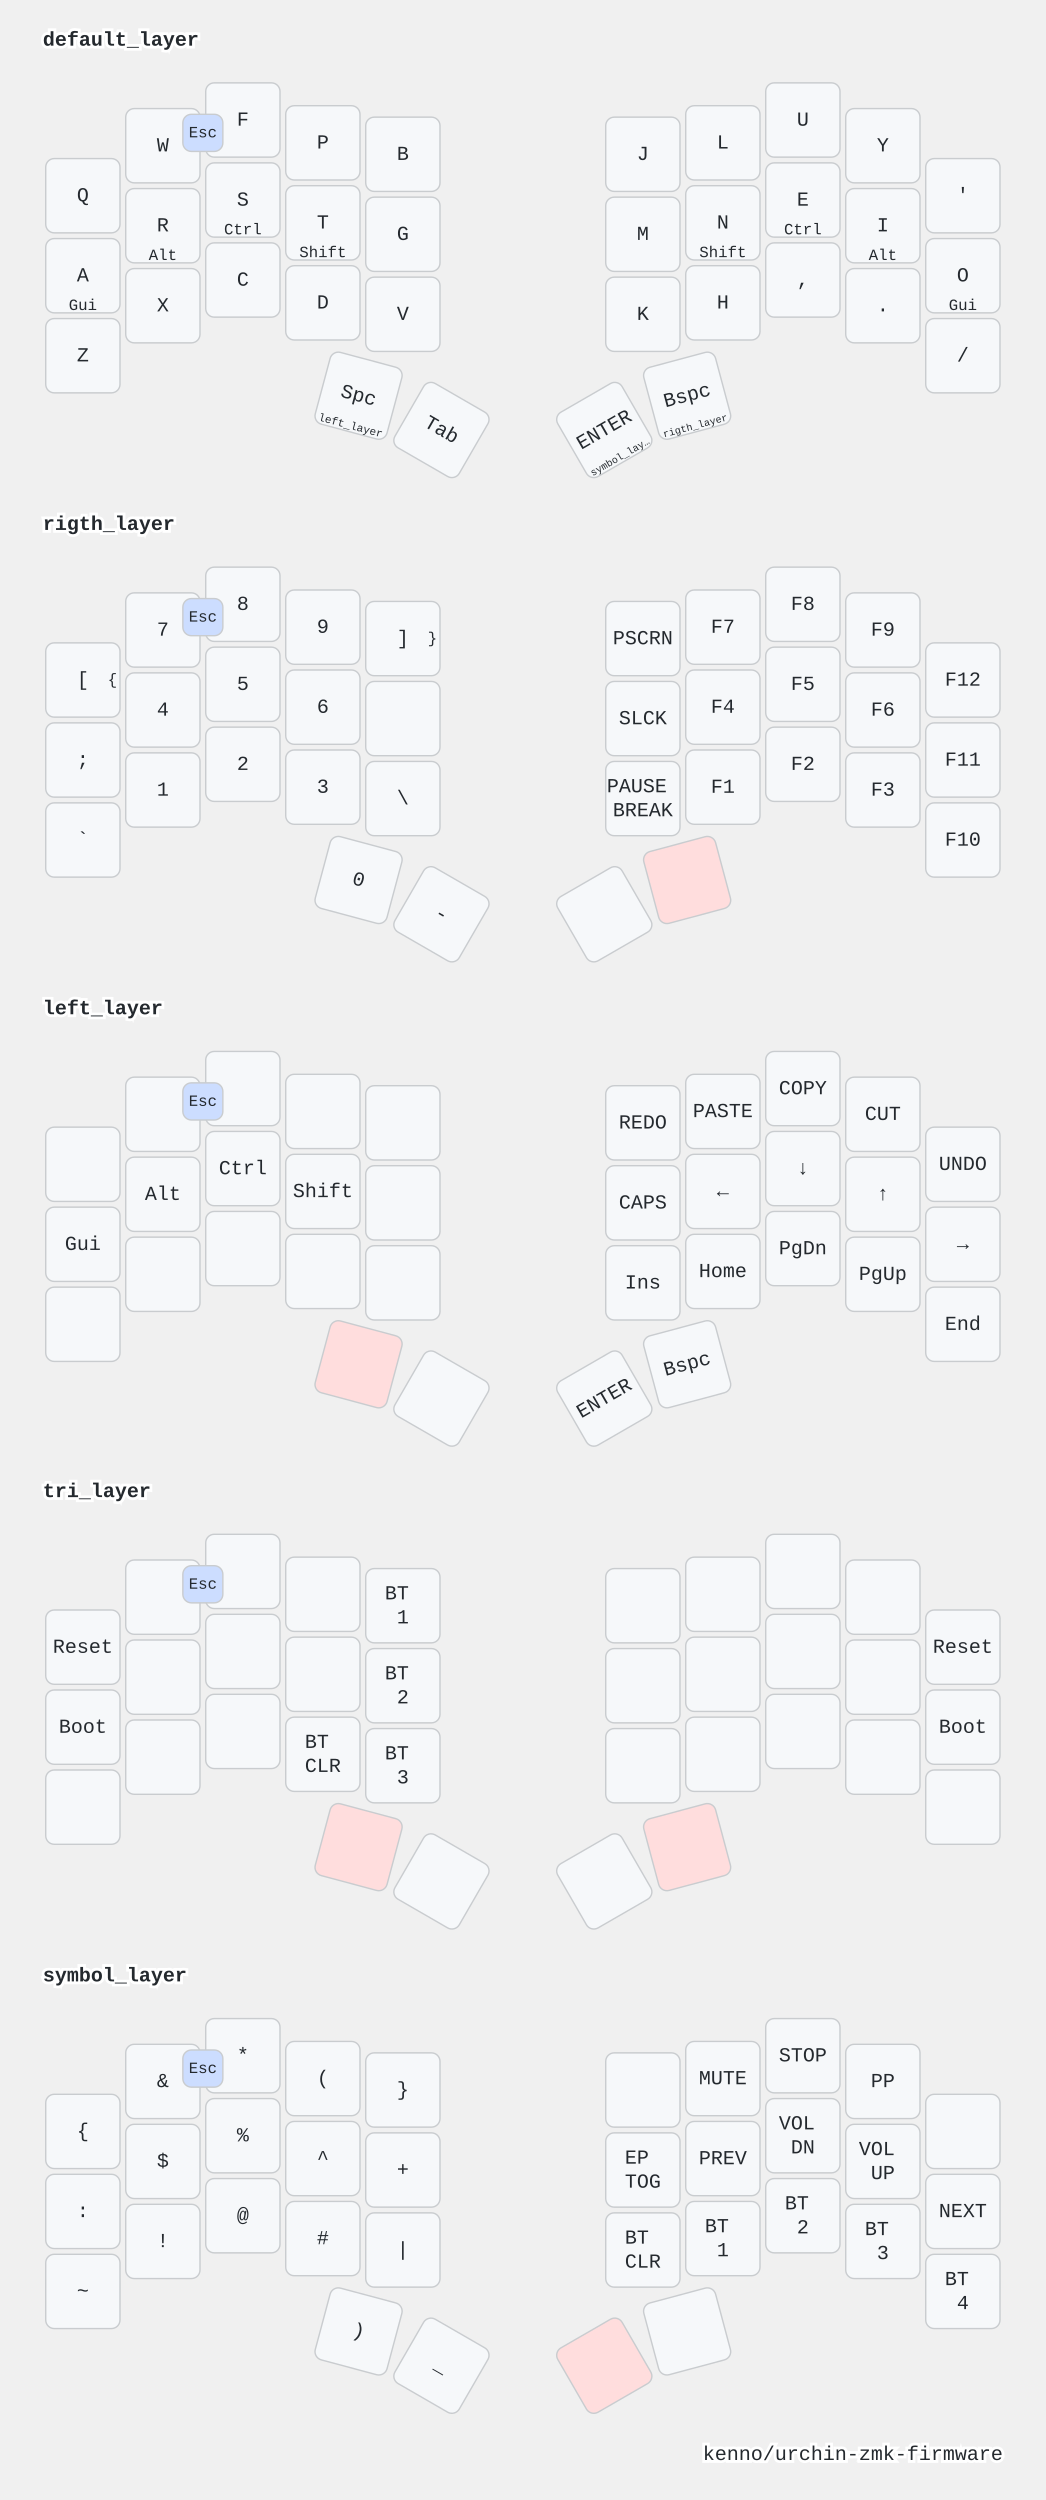
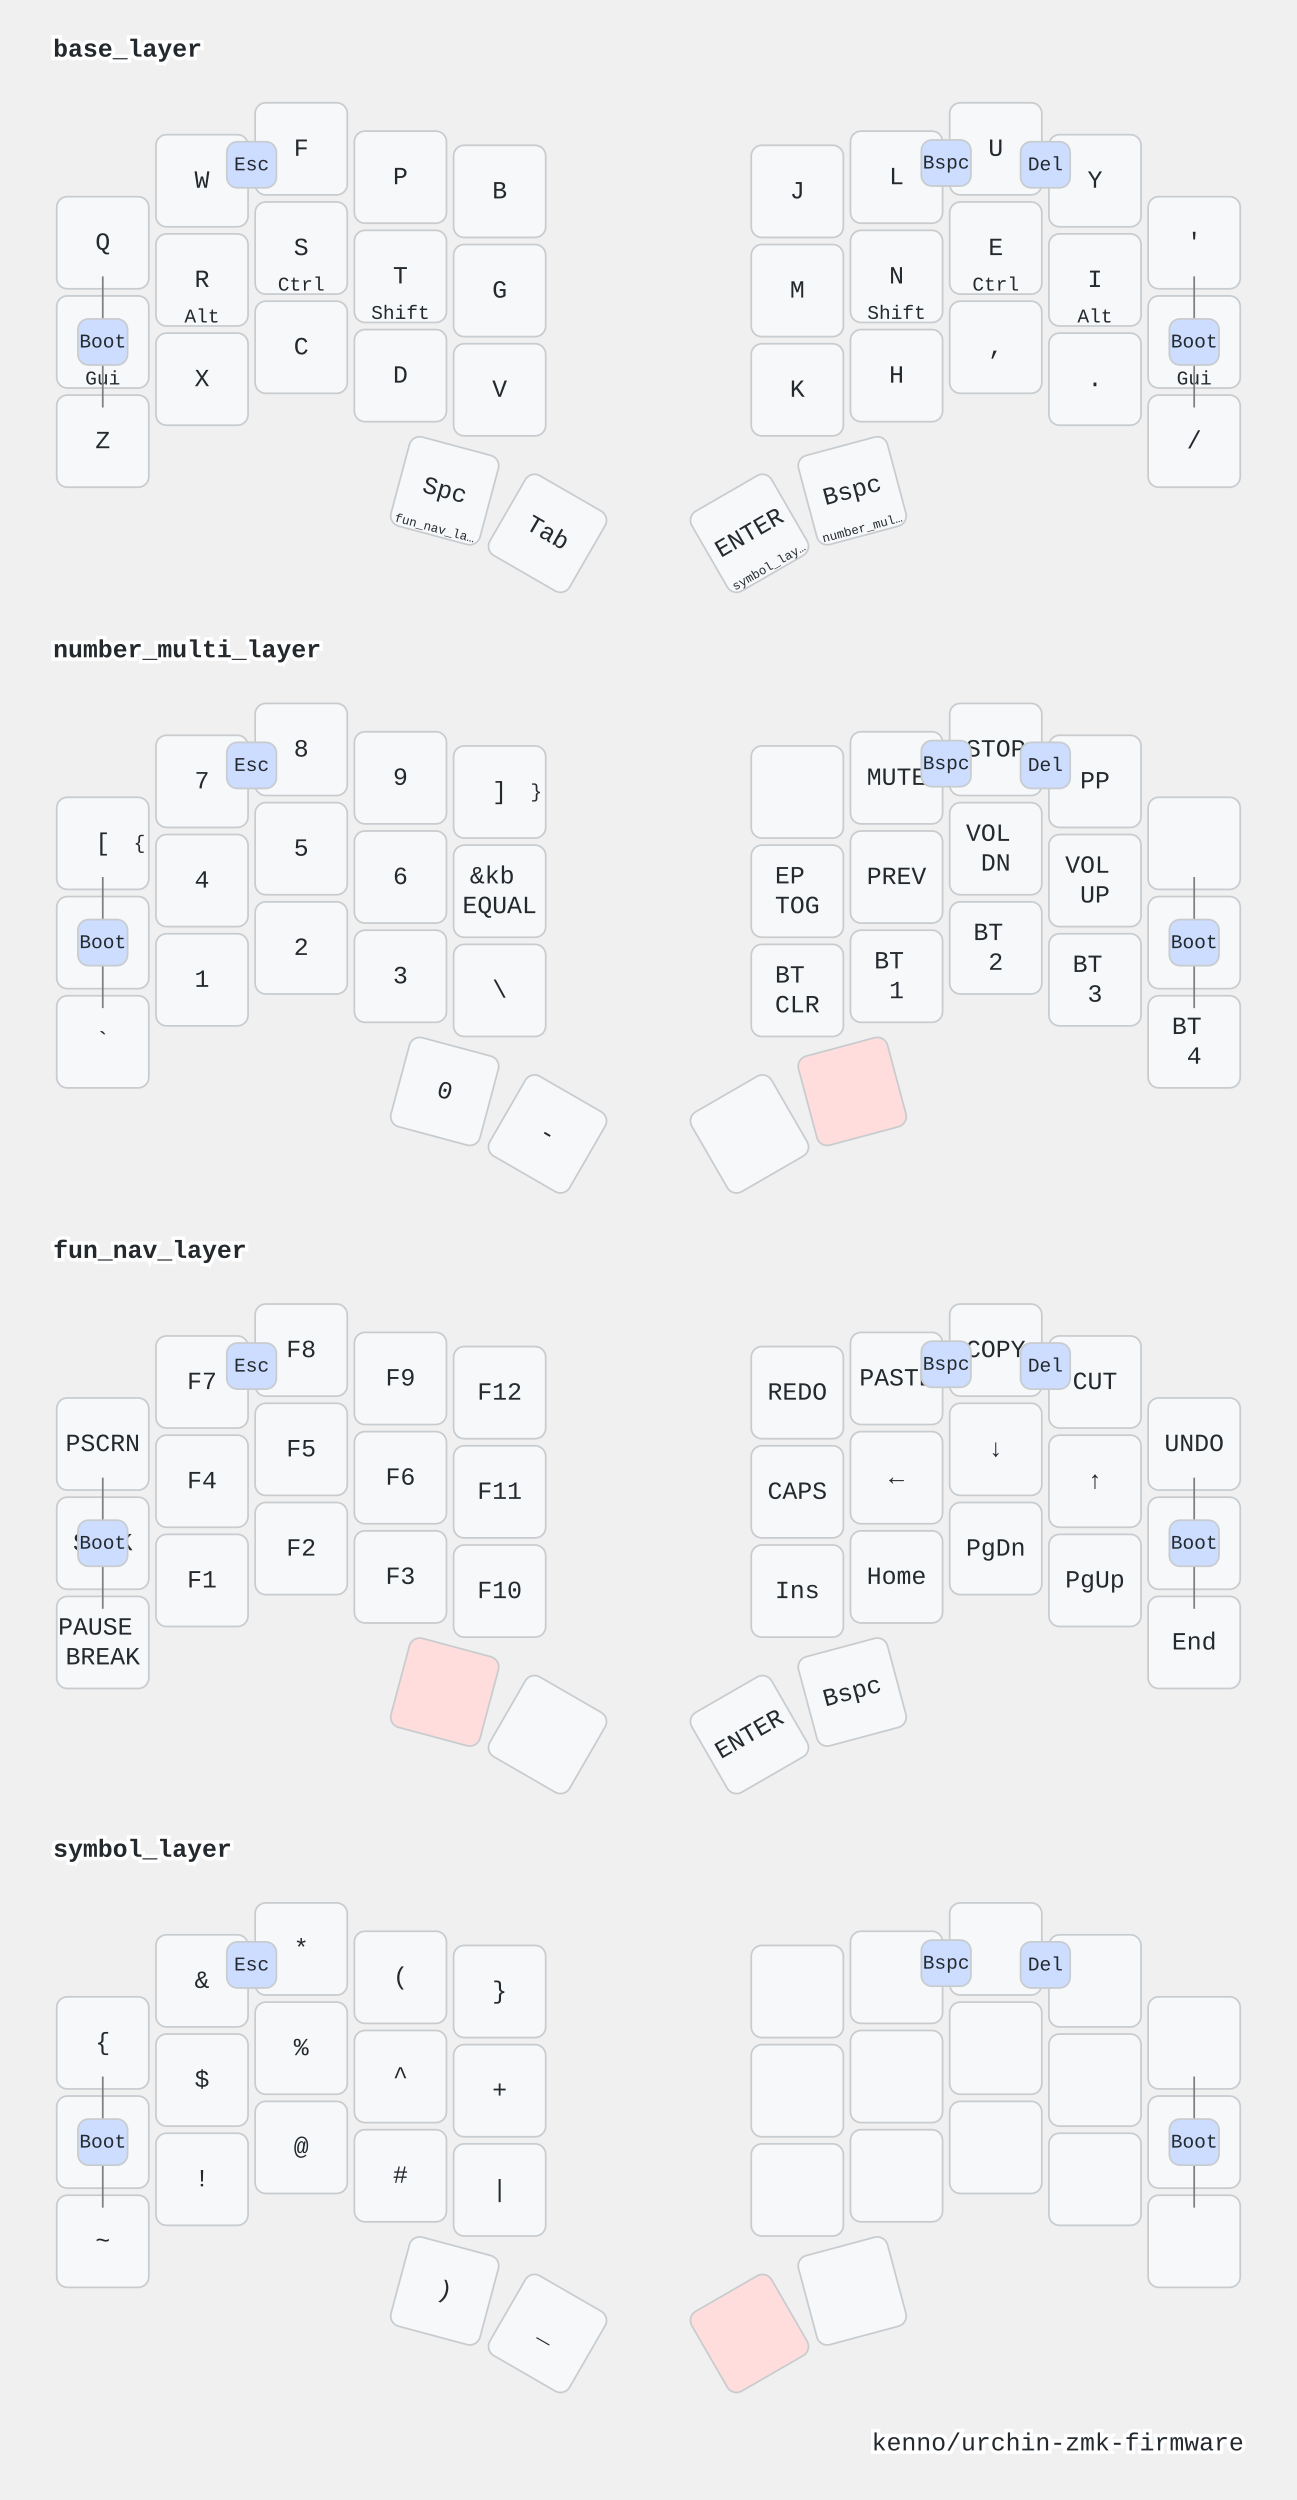
- <svg xmlns="http://www.w3.org/2000/svg" width="732" height="1750" viewBox="0 0 732 1750" class="keymap">
+ <svg xmlns="http://www.w3.org/2000/svg" width="732" height="1411" viewBox="0 0 732 1411" class="keymap">
  <style>/* inherit to force styles through use tags */
svg path {
    fill: inherit;
}

/* font and background color specifications */
svg.keymap {
    font-family: SFMono-Regular,Consolas,Liberation Mono,Menlo,monospace;
    font-size: 14px;
    font-kerning: normal;
    text-rendering: optimizeLegibility;
    fill: #24292e;
}

/* default key styling */
rect.key {
    fill: #f6f8fa;
}

rect.key, rect.combo {
    stroke: #c9cccf;
    stroke-width: 1;
}

/* default key side styling, only used is draw_key_sides is set */
rect.side {
    filter: brightness(90%);
}

/* color accent for combo boxes */
rect.combo, rect.combo-separate {
    fill: #cdf;
}

/* color accent for held keys */
rect.held, rect.combo.held {
    fill: #fdd;
}

/* color accent for ghost (optional) keys */
rect.ghost, rect.combo.ghost {
    stroke-dasharray: 4, 4;
    stroke-width: 2;
}

text {
    text-anchor: middle;
    dominant-baseline: middle;
}

/* styling for layer labels */
text.label {
    font-weight: bold;
    text-anchor: start;
    stroke: white;
    stroke-width: 4;
    paint-order: stroke;
}

/* styling for optional footer */
text.footer {
    text-anchor: end;
    dominant-baseline: auto;
    stroke: white;
    stroke-width: 4;
    paint-order: stroke;
}

/* styling for combo tap, and key non-tap label text */
text.combo, text.hold, text.shifted, text.left, text.right {
    font-size: 11px;
}

text.hold {
    text-anchor: middle;
    dominant-baseline: auto;
}

text.shifted {
    text-anchor: middle;
    dominant-baseline: hanging;
}

text.left {
    text-anchor: start;
}

text.right {
    text-anchor: end;
}

text.layer-activator {
    text-decoration: underline;
}

/* styling for hold/shifted label text in combo box */
text.combo.hold, text.combo.shifted, text.combo.left, text.combo.right {
    font-size: 8px;
}

/* lighter symbol for transparent keys */
text.trans {
    fill: #7b7e81;
}

/* styling for combo dendrons */
path.combo {
    stroke-width: 1;
    stroke: gray;
    fill: none;
}

/* Start Tabler Icons Cleanup */
/* cannot use height/width with glyphs */
.icon-tabler &gt; path {
    fill: inherit;
    stroke: inherit;
    stroke-width: 2;
}
/* hide tabler's default box */
.icon-tabler &gt; path[stroke="none"][fill="none"] {
    visibility: hidden;
}
/* End Tabler Icons Cleanup */

@media (prefers-color-scheme: dark) {
svg.keymap { fill: #d1d6db; }
rect.key { fill: #3f4750; }
rect.key, rect.combo { stroke: #60666c; }
rect.combo, rect.combo-separate { fill: #1f3d7a; }
rect.held, rect.combo.held { fill: #854747; }
text.label, text.footer { stroke: black; }
text.trans { fill: #7e8184; }
path.combo { stroke: #7f7f7f; }

}</style>
-   <g transform="translate(30, 0)" class="layer-default_layer">
-     <text x="0" y="28" class="label" id="default_layer">default_layer</text>
+   <g transform="translate(30, 0)" class="layer-base_layer">
+     <text x="0" y="28" class="label" id="base_layer">base_layer</text>
    <g transform="translate(0, 56)">
      <g transform="translate(28, 81)" class="key keypos-0">
        <rect rx="6" ry="6" x="-26" y="-26" width="52" height="52" class="key" />
        <text x="0" y="0" class="key tap">Q</text>
      </g>
      <g transform="translate(84, 46)" class="key keypos-1">
        <rect rx="6" ry="6" x="-26" y="-26" width="52" height="52" class="key" />
        <text x="0" y="0" class="key tap">W</text>
      </g>
      <g transform="translate(140, 28)" class="key keypos-2">
        <rect rx="6" ry="6" x="-26" y="-26" width="52" height="52" class="key" />
        <text x="0" y="0" class="key tap">F</text>
      </g>
      <g transform="translate(196, 44)" class="key keypos-3">
        <rect rx="6" ry="6" x="-26" y="-26" width="52" height="52" class="key" />
        <text x="0" y="0" class="key tap">P</text>
      </g>
      <g transform="translate(252, 52)" class="key keypos-4">
        <rect rx="6" ry="6" x="-26" y="-26" width="52" height="52" class="key" />
        <text x="0" y="0" class="key tap">B</text>
      </g>
      <g transform="translate(420, 52)" class="key keypos-5">
        <rect rx="6" ry="6" x="-26" y="-26" width="52" height="52" class="key" />
        <text x="0" y="0" class="key tap">J</text>
      </g>
      <g transform="translate(476, 44)" class="key keypos-6">
        <rect rx="6" ry="6" x="-26" y="-26" width="52" height="52" class="key" />
        <text x="0" y="0" class="key tap">L</text>
      </g>
      <g transform="translate(532, 28)" class="key keypos-7">
        <rect rx="6" ry="6" x="-26" y="-26" width="52" height="52" class="key" />
        <text x="0" y="0" class="key tap">U</text>
      </g>
      <g transform="translate(588, 46)" class="key keypos-8">
        <rect rx="6" ry="6" x="-26" y="-26" width="52" height="52" class="key" />
        <text x="0" y="0" class="key tap">Y</text>
      </g>
      <g transform="translate(644, 81)" class="key keypos-9">
        <rect rx="6" ry="6" x="-26" y="-26" width="52" height="52" class="key" />
        <text x="0" y="0" class="key tap">'</text>
      </g>
      <g transform="translate(28, 137)" class="key keypos-10">
        <rect rx="6" ry="6" x="-26" y="-26" width="52" height="52" class="key" />
        <text x="0" y="0" class="key tap">A</text>
        <text x="0" y="24" class="key hold">Gui</text>
      </g>
      <g transform="translate(84, 102)" class="key keypos-11">
        <rect rx="6" ry="6" x="-26" y="-26" width="52" height="52" class="key" />
        <text x="0" y="0" class="key tap">R</text>
        <text x="0" y="24" class="key hold">Alt</text>
      </g>
      <g transform="translate(140, 84)" class="key keypos-12">
        <rect rx="6" ry="6" x="-26" y="-26" width="52" height="52" class="key" />
        <text x="0" y="0" class="key tap">S</text>
        <text x="0" y="24" class="key hold">Ctrl</text>
      </g>
      <g transform="translate(196, 100)" class="key keypos-13">
        <rect rx="6" ry="6" x="-26" y="-26" width="52" height="52" class="key" />
        <text x="0" y="0" class="key tap">T</text>
        <text x="0" y="24" class="key hold">Shift</text>
      </g>
      <g transform="translate(252, 108)" class="key keypos-14">
        <rect rx="6" ry="6" x="-26" y="-26" width="52" height="52" class="key" />
        <text x="0" y="0" class="key tap">G</text>
      </g>
      <g transform="translate(420, 108)" class="key keypos-15">
        <rect rx="6" ry="6" x="-26" y="-26" width="52" height="52" class="key" />
        <text x="0" y="0" class="key tap">M</text>
      </g>
      <g transform="translate(476, 100)" class="key keypos-16">
        <rect rx="6" ry="6" x="-26" y="-26" width="52" height="52" class="key" />
        <text x="0" y="0" class="key tap">N</text>
        <text x="0" y="24" class="key hold">Shift</text>
      </g>
      <g transform="translate(532, 84)" class="key keypos-17">
        <rect rx="6" ry="6" x="-26" y="-26" width="52" height="52" class="key" />
        <text x="0" y="0" class="key tap">E</text>
        <text x="0" y="24" class="key hold">Ctrl</text>
      </g>
      <g transform="translate(588, 102)" class="key keypos-18">
        <rect rx="6" ry="6" x="-26" y="-26" width="52" height="52" class="key" />
        <text x="0" y="0" class="key tap">I</text>
        <text x="0" y="24" class="key hold">Alt</text>
      </g>
      <g transform="translate(644, 137)" class="key keypos-19">
        <rect rx="6" ry="6" x="-26" y="-26" width="52" height="52" class="key" />
        <text x="0" y="0" class="key tap">O</text>
        <text x="0" y="24" class="key hold">Gui</text>
      </g>
      <g transform="translate(28, 193)" class="key keypos-20">
        <rect rx="6" ry="6" x="-26" y="-26" width="52" height="52" class="key" />
        <text x="0" y="0" class="key tap">Z</text>
      </g>
      <g transform="translate(84, 158)" class="key keypos-21">
        <rect rx="6" ry="6" x="-26" y="-26" width="52" height="52" class="key" />
        <text x="0" y="0" class="key tap">X</text>
      </g>
      <g transform="translate(140, 140)" class="key keypos-22">
        <rect rx="6" ry="6" x="-26" y="-26" width="52" height="52" class="key" />
        <text x="0" y="0" class="key tap">C</text>
      </g>
      <g transform="translate(196, 156)" class="key keypos-23">
        <rect rx="6" ry="6" x="-26" y="-26" width="52" height="52" class="key" />
        <text x="0" y="0" class="key tap">D</text>
      </g>
      <g transform="translate(252, 164)" class="key keypos-24">
        <rect rx="6" ry="6" x="-26" y="-26" width="52" height="52" class="key" />
        <text x="0" y="0" class="key tap">V</text>
      </g>
      <g transform="translate(420, 164)" class="key keypos-25">
        <rect rx="6" ry="6" x="-26" y="-26" width="52" height="52" class="key" />
        <text x="0" y="0" class="key tap">K</text>
      </g>
      <g transform="translate(476, 156)" class="key keypos-26">
        <rect rx="6" ry="6" x="-26" y="-26" width="52" height="52" class="key" />
        <text x="0" y="0" class="key tap">H</text>
      </g>
      <g transform="translate(532, 140)" class="key keypos-27">
        <rect rx="6" ry="6" x="-26" y="-26" width="52" height="52" class="key" />
        <text x="0" y="0" class="key tap">,</text>
      </g>
      <g transform="translate(588, 158)" class="key keypos-28">
        <rect rx="6" ry="6" x="-26" y="-26" width="52" height="52" class="key" />
        <text x="0" y="0" class="key tap">.</text>
      </g>
      <g transform="translate(644, 193)" class="key keypos-29">
        <rect rx="6" ry="6" x="-26" y="-26" width="52" height="52" class="key" />
        <text x="0" y="0" class="key tap">/</text>
      </g>
      <g transform="translate(221, 221) rotate(15.0)" class="key keypos-30">
        <rect rx="6" ry="6" x="-26" y="-26" width="52" height="52" class="key" />
        <text x="0" y="0" class="key tap">Spc</text>
-         <a href="#left_layer">
+         <a href="#fun_nav_layer">
          <text x="0" y="24" class="key hold layer-activator">
-             <tspan style="font-size: 70%">left_layer</tspan>
+             <tspan style="font-size: 64%">fun_nav_la…</tspan>
          </text>
        </a>
      </g>
      <g transform="translate(279, 245) rotate(30.0)" class="key keypos-31">
        <rect rx="6" ry="6" x="-26" y="-26" width="52" height="52" class="key" />
        <text x="0" y="0" class="key tap">Tab</text>
      </g>
      <g transform="translate(393, 245) rotate(-30.0)" class="key keypos-32">
        <rect rx="6" ry="6" x="-26" y="-26" width="52" height="52" class="key" />
        <text x="0" y="0" class="key tap">ENTER</text>
        <a href="#symbol_layer">
          <text x="0" y="24" class="key hold layer-activator">
            <tspan style="font-size: 64%">symbol_lay…</tspan>
          </text>
        </a>
      </g>
      <g transform="translate(451, 221) rotate(-15.0)" class="key keypos-33">
        <rect rx="6" ry="6" x="-26" y="-26" width="52" height="52" class="key" />
        <text x="0" y="0" class="key tap">Bspc</text>
-         <a href="#rigth_layer">
+         <a href="#number_multi_layer">
          <text x="0" y="24" class="key hold layer-activator">
-             <tspan style="font-size: 64%">rigth_layer</tspan>
+             <tspan style="font-size: 64%">number_mul…</tspan>
          </text>
        </a>
      </g>
      <g class="combo combopos-0">
        <rect rx="6" ry="6" x="98" y="24" width="28" height="26" class="combo" />
        <text x="112" y="37" class="combo tap">Esc</text>
      </g>
+       <g class="combo combopos-1">
+         <rect rx="6" ry="6" x="490" y="23" width="28" height="26" class="combo" />
+         <text x="504" y="36" class="combo tap">Bspc</text>
+       </g>
+       <g class="combo combopos-2">
+         <rect rx="6" ry="6" x="546" y="24" width="28" height="26" class="combo" />
+         <text x="560" y="37" class="combo tap">Del</text>
+       </g>
+       <g class="combo combopos-3">
+         <path d="M28,137 l0,-37" class="combo" />
+         <path d="M28,137 l0,37" class="combo" />
+         <rect rx="6" ry="6" x="14" y="124" width="28" height="26" class="combo" />
+         <text x="28" y="137" class="combo tap">Boot</text>
+       </g>
+       <g class="combo combopos-4">
+         <path d="M644,137 l0,-37" class="combo" />
+         <path d="M644,137 l0,37" class="combo" />
+         <rect rx="6" ry="6" x="630" y="124" width="28" height="26" class="combo" />
+         <text x="644" y="137" class="combo tap">Boot</text>
+       </g>
    </g>
  </g>
-   <g transform="translate(30, 339)" class="layer-rigth_layer">
-     <text x="0" y="28" class="label" id="rigth_layer">rigth_layer</text>
+   <g transform="translate(30, 339)" class="layer-number_multi_layer">
+     <text x="0" y="28" class="label" id="number_multi_layer">number_multi_layer</text>
    <g transform="translate(0, 56)">
      <g transform="translate(28, 81)" class="key keypos-0">
        <rect rx="6" ry="6" x="-26" y="-26" width="52" height="52" class="key" />
        <text x="0" y="0" class="key tap">[</text>
        <text x="24" y="0" class="key right">{</text>
      </g>
      <g transform="translate(84, 46)" class="key keypos-1">
        <rect rx="6" ry="6" x="-26" y="-26" width="52" height="52" class="key" />
        <text x="0" y="0" class="key tap">7</text>
      </g>
      <g transform="translate(140, 28)" class="key keypos-2">
        <rect rx="6" ry="6" x="-26" y="-26" width="52" height="52" class="key" />
        <text x="0" y="0" class="key tap">8</text>
      </g>
      <g transform="translate(196, 44)" class="key keypos-3">
        <rect rx="6" ry="6" x="-26" y="-26" width="52" height="52" class="key" />
        <text x="0" y="0" class="key tap">9</text>
      </g>
      <g transform="translate(252, 52)" class="key keypos-4">
        <rect rx="6" ry="6" x="-26" y="-26" width="52" height="52" class="key" />
        <text x="0" y="0" class="key tap">]</text>
        <text x="24" y="0" class="key right">}</text>
      </g>
-       <g transform="translate(420, 52)" class="key keypos-5">
-         <rect rx="6" ry="6" x="-26" y="-26" width="52" height="52" class="key" />
-         <text x="0" y="0" class="key tap">PSCRN</text>
+       <g transform="translate(420, 52)" class="key trans keypos-5">
+         <rect rx="6" ry="6" x="-26" y="-26" width="52" height="52" class="key trans" />
      </g>
      <g transform="translate(476, 44)" class="key keypos-6">
        <rect rx="6" ry="6" x="-26" y="-26" width="52" height="52" class="key" />
-         <text x="0" y="0" class="key tap">F7</text>
+         <text x="0" y="0" class="key tap">MUTE</text>
      </g>
      <g transform="translate(532, 28)" class="key keypos-7">
        <rect rx="6" ry="6" x="-26" y="-26" width="52" height="52" class="key" />
-         <text x="0" y="0" class="key tap">F8</text>
+         <text x="0" y="0" class="key tap">STOP</text>
      </g>
      <g transform="translate(588, 46)" class="key keypos-8">
        <rect rx="6" ry="6" x="-26" y="-26" width="52" height="52" class="key" />
-         <text x="0" y="0" class="key tap">F9</text>
-       </g>
-       <g transform="translate(644, 81)" class="key keypos-9">
-         <rect rx="6" ry="6" x="-26" y="-26" width="52" height="52" class="key" />
-         <text x="0" y="0" class="key tap">F12</text>
+         <text x="0" y="0" class="key tap">PP</text>
+       </g>
+       <g transform="translate(644, 81)" class="key trans keypos-9">
+         <rect rx="6" ry="6" x="-26" y="-26" width="52" height="52" class="key trans" />
      </g>
      <g transform="translate(28, 137)" class="key keypos-10">
        <rect rx="6" ry="6" x="-26" y="-26" width="52" height="52" class="key" />
        <text x="0" y="0" class="key tap">;</text>
      </g>
      <g transform="translate(84, 102)" class="key keypos-11">
        <rect rx="6" ry="6" x="-26" y="-26" width="52" height="52" class="key" />
        <text x="0" y="0" class="key tap">4</text>
      </g>
      <g transform="translate(140, 84)" class="key keypos-12">
        <rect rx="6" ry="6" x="-26" y="-26" width="52" height="52" class="key" />
        <text x="0" y="0" class="key tap">5</text>
      </g>
      <g transform="translate(196, 100)" class="key keypos-13">
        <rect rx="6" ry="6" x="-26" y="-26" width="52" height="52" class="key" />
        <text x="0" y="0" class="key tap">6</text>
      </g>
-       <g transform="translate(252, 108)" class="key trans keypos-14">
-         <rect rx="6" ry="6" x="-26" y="-26" width="52" height="52" class="key trans" />
+       <g transform="translate(252, 108)" class="key keypos-14">
+         <rect rx="6" ry="6" x="-26" y="-26" width="52" height="52" class="key" />
+         <text x="0" y="0" class="key tap">
+           <tspan x="0" dy="-0.6em">&amp;kb</tspan>
+           <tspan x="0" dy="1.2em">EQUAL</tspan>
+         </text>
      </g>
      <g transform="translate(420, 108)" class="key keypos-15">
        <rect rx="6" ry="6" x="-26" y="-26" width="52" height="52" class="key" />
-         <text x="0" y="0" class="key tap">SLCK</text>
+         <text x="0" y="0" class="key tap">
+           <tspan x="0" dy="-0.6em">EP</tspan>
+           <tspan x="0" dy="1.2em">TOG</tspan>
+         </text>
      </g>
      <g transform="translate(476, 100)" class="key keypos-16">
        <rect rx="6" ry="6" x="-26" y="-26" width="52" height="52" class="key" />
-         <text x="0" y="0" class="key tap">F4</text>
+         <text x="0" y="0" class="key tap">PREV</text>
      </g>
      <g transform="translate(532, 84)" class="key keypos-17">
        <rect rx="6" ry="6" x="-26" y="-26" width="52" height="52" class="key" />
-         <text x="0" y="0" class="key tap">F5</text>
+         <text x="0" y="0" class="key tap">
+           <tspan x="0" dy="-0.6em">VOL</tspan>
+           <tspan x="0" dy="1.2em">DN</tspan>
+         </text>
      </g>
      <g transform="translate(588, 102)" class="key keypos-18">
        <rect rx="6" ry="6" x="-26" y="-26" width="52" height="52" class="key" />
-         <text x="0" y="0" class="key tap">F6</text>
+         <text x="0" y="0" class="key tap">
+           <tspan x="0" dy="-0.6em">VOL</tspan>
+           <tspan x="0" dy="1.2em">UP</tspan>
+         </text>
      </g>
      <g transform="translate(644, 137)" class="key keypos-19">
        <rect rx="6" ry="6" x="-26" y="-26" width="52" height="52" class="key" />
-         <text x="0" y="0" class="key tap">F11</text>
+         <text x="0" y="0" class="key tap">NET</text>
      </g>
      <g transform="translate(28, 193)" class="key keypos-20">
        <rect rx="6" ry="6" x="-26" y="-26" width="52" height="52" class="key" />
        <text x="0" y="0" class="key tap">`</text>
      </g>
      <g transform="translate(84, 158)" class="key keypos-21">
        <rect rx="6" ry="6" x="-26" y="-26" width="52" height="52" class="key" />
        <text x="0" y="0" class="key tap">1</text>
      </g>
      <g transform="translate(140, 140)" class="key keypos-22">
        <rect rx="6" ry="6" x="-26" y="-26" width="52" height="52" class="key" />
        <text x="0" y="0" class="key tap">2</text>
      </g>
      <g transform="translate(196, 156)" class="key keypos-23">
        <rect rx="6" ry="6" x="-26" y="-26" width="52" height="52" class="key" />
        <text x="0" y="0" class="key tap">3</text>
      </g>
      <g transform="translate(252, 164)" class="key keypos-24">
        <rect rx="6" ry="6" x="-26" y="-26" width="52" height="52" class="key" />
        <text x="0" y="0" class="key tap">\</text>
      </g>
      <g transform="translate(420, 164)" class="key keypos-25">
        <rect rx="6" ry="6" x="-26" y="-26" width="52" height="52" class="key" />
        <text x="0" y="0" class="key tap">
-           <tspan x="0" dy="-0.6em">PAUSE</tspan>
-           <tspan x="0" dy="1.2em">BREAK</tspan>
+           <tspan x="0" dy="-0.6em">BT</tspan>
+           <tspan x="0" dy="1.2em">CLR</tspan>
        </text>
      </g>
      <g transform="translate(476, 156)" class="key keypos-26">
        <rect rx="6" ry="6" x="-26" y="-26" width="52" height="52" class="key" />
-         <text x="0" y="0" class="key tap">F1</text>
+         <text x="0" y="0" class="key tap">
+           <tspan x="0" dy="-0.6em">BT</tspan>
+           <tspan x="0" dy="1.2em">1</tspan>
+         </text>
      </g>
      <g transform="translate(532, 140)" class="key keypos-27">
        <rect rx="6" ry="6" x="-26" y="-26" width="52" height="52" class="key" />
-         <text x="0" y="0" class="key tap">F2</text>
+         <text x="0" y="0" class="key tap">
+           <tspan x="0" dy="-0.6em">BT</tspan>
+           <tspan x="0" dy="1.2em">2</tspan>
+         </text>
      </g>
      <g transform="translate(588, 158)" class="key keypos-28">
        <rect rx="6" ry="6" x="-26" y="-26" width="52" height="52" class="key" />
-         <text x="0" y="0" class="key tap">F3</text>
+         <text x="0" y="0" class="key tap">
+           <tspan x="0" dy="-0.6em">BT</tspan>
+           <tspan x="0" dy="1.2em">3</tspan>
+         </text>
      </g>
      <g transform="translate(644, 193)" class="key keypos-29">
        <rect rx="6" ry="6" x="-26" y="-26" width="52" height="52" class="key" />
-         <text x="0" y="0" class="key tap">F10</text>
+         <text x="0" y="0" class="key tap">
+           <tspan x="0" dy="-0.6em">BT</tspan>
+           <tspan x="0" dy="1.2em">4</tspan>
+         </text>
      </g>
      <g transform="translate(221, 221) rotate(15.0)" class="key keypos-30">
        <rect rx="6" ry="6" x="-26" y="-26" width="52" height="52" class="key" />
        <text x="0" y="0" class="key tap">0</text>
      </g>
      <g transform="translate(279, 245) rotate(30.0)" class="key keypos-31">
        <rect rx="6" ry="6" x="-26" y="-26" width="52" height="52" class="key" />
        <text x="0" y="0" class="key tap">-</text>
      </g>
      <g transform="translate(393, 245) rotate(-30.0)" class="key trans keypos-32">
        <rect rx="6" ry="6" x="-26" y="-26" width="52" height="52" class="key trans" />
      </g>
      <g transform="translate(451, 221) rotate(-15.0)" class="key held keypos-33">
        <rect rx="6" ry="6" x="-26" y="-26" width="52" height="52" class="key held" />
      </g>
      <g class="combo combopos-0">
        <rect rx="6" ry="6" x="98" y="24" width="28" height="26" class="combo" />
        <text x="112" y="37" class="combo tap">Esc</text>
      </g>
+       <g class="combo combopos-1">
+         <rect rx="6" ry="6" x="490" y="23" width="28" height="26" class="combo" />
+         <text x="504" y="36" class="combo tap">Bspc</text>
+       </g>
+       <g class="combo combopos-2">
+         <rect rx="6" ry="6" x="546" y="24" width="28" height="26" class="combo" />
+         <text x="560" y="37" class="combo tap">Del</text>
+       </g>
+       <g class="combo combopos-3">
+         <path d="M28,137 l0,-37" class="combo" />
+         <path d="M28,137 l0,37" class="combo" />
+         <rect rx="6" ry="6" x="14" y="124" width="28" height="26" class="combo" />
+         <text x="28" y="137" class="combo tap">Boot</text>
+       </g>
+       <g class="combo combopos-4">
+         <path d="M644,137 l0,-37" class="combo" />
+         <path d="M644,137 l0,37" class="combo" />
+         <rect rx="6" ry="6" x="630" y="124" width="28" height="26" class="combo" />
+         <text x="644" y="137" class="combo tap">Boot</text>
+       </g>
    </g>
  </g>
-   <g transform="translate(30, 678)" class="layer-left_layer">
-     <text x="0" y="28" class="label" id="left_layer">left_layer</text>
+   <g transform="translate(30, 678)" class="layer-fun_nav_layer">
+     <text x="0" y="28" class="label" id="fun_nav_layer">fun_nav_layer</text>
    <g transform="translate(0, 56)">
-       <g transform="translate(28, 81)" class="key trans keypos-0">
-         <rect rx="6" ry="6" x="-26" y="-26" width="52" height="52" class="key trans" />
-       </g>
-       <g transform="translate(84, 46)" class="key trans keypos-1">
-         <rect rx="6" ry="6" x="-26" y="-26" width="52" height="52" class="key trans" />
-       </g>
-       <g transform="translate(140, 28)" class="key trans keypos-2">
-         <rect rx="6" ry="6" x="-26" y="-26" width="52" height="52" class="key trans" />
-       </g>
-       <g transform="translate(196, 44)" class="key trans keypos-3">
-         <rect rx="6" ry="6" x="-26" y="-26" width="52" height="52" class="key trans" />
-       </g>
-       <g transform="translate(252, 52)" class="key trans keypos-4">
-         <rect rx="6" ry="6" x="-26" y="-26" width="52" height="52" class="key trans" />
+       <g transform="translate(28, 81)" class="key keypos-0">
+         <rect rx="6" ry="6" x="-26" y="-26" width="52" height="52" class="key" />
+         <text x="0" y="0" class="key tap">PSCRN</text>
+       </g>
+       <g transform="translate(84, 46)" class="key keypos-1">
+         <rect rx="6" ry="6" x="-26" y="-26" width="52" height="52" class="key" />
+         <text x="0" y="0" class="key tap">F7</text>
+       </g>
+       <g transform="translate(140, 28)" class="key keypos-2">
+         <rect rx="6" ry="6" x="-26" y="-26" width="52" height="52" class="key" />
+         <text x="0" y="0" class="key tap">F8</text>
+       </g>
+       <g transform="translate(196, 44)" class="key keypos-3">
+         <rect rx="6" ry="6" x="-26" y="-26" width="52" height="52" class="key" />
+         <text x="0" y="0" class="key tap">F9</text>
+       </g>
+       <g transform="translate(252, 52)" class="key keypos-4">
+         <rect rx="6" ry="6" x="-26" y="-26" width="52" height="52" class="key" />
+         <text x="0" y="0" class="key tap">F12</text>
      </g>
      <g transform="translate(420, 52)" class="key keypos-5">
        <rect rx="6" ry="6" x="-26" y="-26" width="52" height="52" class="key" />
        <text x="0" y="0" class="key tap">REDO</text>
      </g>
      <g transform="translate(476, 44)" class="key keypos-6">
        <rect rx="6" ry="6" x="-26" y="-26" width="52" height="52" class="key" />
        <text x="0" y="0" class="key tap">PASTE</text>
      </g>
      <g transform="translate(532, 28)" class="key keypos-7">
        <rect rx="6" ry="6" x="-26" y="-26" width="52" height="52" class="key" />
        <text x="0" y="0" class="key tap">COPY</text>
      </g>
      <g transform="translate(588, 46)" class="key keypos-8">
        <rect rx="6" ry="6" x="-26" y="-26" width="52" height="52" class="key" />
        <text x="0" y="0" class="key tap">CUT</text>
      </g>
      <g transform="translate(644, 81)" class="key keypos-9">
        <rect rx="6" ry="6" x="-26" y="-26" width="52" height="52" class="key" />
        <text x="0" y="0" class="key tap">UNDO</text>
      </g>
      <g transform="translate(28, 137)" class="key keypos-10">
        <rect rx="6" ry="6" x="-26" y="-26" width="52" height="52" class="key" />
-         <text x="0" y="0" class="key tap">Gui</text>
+         <text x="0" y="0" class="key tap">SLCK</text>
      </g>
      <g transform="translate(84, 102)" class="key keypos-11">
        <rect rx="6" ry="6" x="-26" y="-26" width="52" height="52" class="key" />
-         <text x="0" y="0" class="key tap">Alt</text>
+         <text x="0" y="0" class="key tap">F4</text>
      </g>
      <g transform="translate(140, 84)" class="key keypos-12">
        <rect rx="6" ry="6" x="-26" y="-26" width="52" height="52" class="key" />
-         <text x="0" y="0" class="key tap">Ctrl</text>
+         <text x="0" y="0" class="key tap">F5</text>
      </g>
      <g transform="translate(196, 100)" class="key keypos-13">
        <rect rx="6" ry="6" x="-26" y="-26" width="52" height="52" class="key" />
-         <text x="0" y="0" class="key tap">Shift</text>
-       </g>
-       <g transform="translate(252, 108)" class="key trans keypos-14">
-         <rect rx="6" ry="6" x="-26" y="-26" width="52" height="52" class="key trans" />
+         <text x="0" y="0" class="key tap">F6</text>
+       </g>
+       <g transform="translate(252, 108)" class="key keypos-14">
+         <rect rx="6" ry="6" x="-26" y="-26" width="52" height="52" class="key" />
+         <text x="0" y="0" class="key tap">F11</text>
      </g>
      <g transform="translate(420, 108)" class="key keypos-15">
        <rect rx="6" ry="6" x="-26" y="-26" width="52" height="52" class="key" />
        <text x="0" y="0" class="key tap">CAPS</text>
      </g>
      <g transform="translate(476, 100)" class="key keypos-16">
        <rect rx="6" ry="6" x="-26" y="-26" width="52" height="52" class="key" />
        <text x="0" y="0" class="key tap">←</text>
      </g>
      <g transform="translate(532, 84)" class="key keypos-17">
        <rect rx="6" ry="6" x="-26" y="-26" width="52" height="52" class="key" />
        <text x="0" y="0" class="key tap">↓</text>
      </g>
      <g transform="translate(588, 102)" class="key keypos-18">
        <rect rx="6" ry="6" x="-26" y="-26" width="52" height="52" class="key" />
        <text x="0" y="0" class="key tap">↑</text>
      </g>
      <g transform="translate(644, 137)" class="key keypos-19">
        <rect rx="6" ry="6" x="-26" y="-26" width="52" height="52" class="key" />
        <text x="0" y="0" class="key tap">→</text>
      </g>
-       <g transform="translate(28, 193)" class="key trans keypos-20">
-         <rect rx="6" ry="6" x="-26" y="-26" width="52" height="52" class="key trans" />
-       </g>
-       <g transform="translate(84, 158)" class="key trans keypos-21">
-         <rect rx="6" ry="6" x="-26" y="-26" width="52" height="52" class="key trans" />
-       </g>
-       <g transform="translate(140, 140)" class="key trans keypos-22">
-         <rect rx="6" ry="6" x="-26" y="-26" width="52" height="52" class="key trans" />
-       </g>
-       <g transform="translate(196, 156)" class="key trans keypos-23">
-         <rect rx="6" ry="6" x="-26" y="-26" width="52" height="52" class="key trans" />
-       </g>
-       <g transform="translate(252, 164)" class="key trans keypos-24">
-         <rect rx="6" ry="6" x="-26" y="-26" width="52" height="52" class="key trans" />
+       <g transform="translate(28, 193)" class="key keypos-20">
+         <rect rx="6" ry="6" x="-26" y="-26" width="52" height="52" class="key" />
+         <text x="0" y="0" class="key tap">
+           <tspan x="0" dy="-0.6em">PAUSE</tspan>
+           <tspan x="0" dy="1.2em">BREAK</tspan>
+         </text>
+       </g>
+       <g transform="translate(84, 158)" class="key keypos-21">
+         <rect rx="6" ry="6" x="-26" y="-26" width="52" height="52" class="key" />
+         <text x="0" y="0" class="key tap">F1</text>
+       </g>
+       <g transform="translate(140, 140)" class="key keypos-22">
+         <rect rx="6" ry="6" x="-26" y="-26" width="52" height="52" class="key" />
+         <text x="0" y="0" class="key tap">F2</text>
+       </g>
+       <g transform="translate(196, 156)" class="key keypos-23">
+         <rect rx="6" ry="6" x="-26" y="-26" width="52" height="52" class="key" />
+         <text x="0" y="0" class="key tap">F3</text>
+       </g>
+       <g transform="translate(252, 164)" class="key keypos-24">
+         <rect rx="6" ry="6" x="-26" y="-26" width="52" height="52" class="key" />
+         <text x="0" y="0" class="key tap">F10</text>
      </g>
      <g transform="translate(420, 164)" class="key keypos-25">
        <rect rx="6" ry="6" x="-26" y="-26" width="52" height="52" class="key" />
        <text x="0" y="0" class="key tap">Ins</text>
      </g>
      <g transform="translate(476, 156)" class="key keypos-26">
        <rect rx="6" ry="6" x="-26" y="-26" width="52" height="52" class="key" />
        <text x="0" y="0" class="key tap">Home</text>
      </g>
      <g transform="translate(532, 140)" class="key keypos-27">
        <rect rx="6" ry="6" x="-26" y="-26" width="52" height="52" class="key" />
        <text x="0" y="0" class="key tap">PgDn</text>
      </g>
      <g transform="translate(588, 158)" class="key keypos-28">
        <rect rx="6" ry="6" x="-26" y="-26" width="52" height="52" class="key" />
        <text x="0" y="0" class="key tap">PgUp</text>
      </g>
      <g transform="translate(644, 193)" class="key keypos-29">
        <rect rx="6" ry="6" x="-26" y="-26" width="52" height="52" class="key" />
        <text x="0" y="0" class="key tap">End</text>
      </g>
      <g transform="translate(221, 221) rotate(15.0)" class="key held keypos-30">
        <rect rx="6" ry="6" x="-26" y="-26" width="52" height="52" class="key held" />
      </g>
      <g transform="translate(279, 245) rotate(30.0)" class="key trans keypos-31">
        <rect rx="6" ry="6" x="-26" y="-26" width="52" height="52" class="key trans" />
      </g>
      <g transform="translate(393, 245) rotate(-30.0)" class="key keypos-32">
        <rect rx="6" ry="6" x="-26" y="-26" width="52" height="52" class="key" />
        <text x="0" y="0" class="key tap">ENTER</text>
      </g>
      <g transform="translate(451, 221) rotate(-15.0)" class="key keypos-33">
        <rect rx="6" ry="6" x="-26" y="-26" width="52" height="52" class="key" />
        <text x="0" y="0" class="key tap">Bspc</text>
      </g>
      <g class="combo combopos-0">
        <rect rx="6" ry="6" x="98" y="24" width="28" height="26" class="combo" />
        <text x="112" y="37" class="combo tap">Esc</text>
      </g>
+       <g class="combo combopos-1">
+         <rect rx="6" ry="6" x="490" y="23" width="28" height="26" class="combo" />
+         <text x="504" y="36" class="combo tap">Bspc</text>
+       </g>
+       <g class="combo combopos-2">
+         <rect rx="6" ry="6" x="546" y="24" width="28" height="26" class="combo" />
+         <text x="560" y="37" class="combo tap">Del</text>
+       </g>
+       <g class="combo combopos-3">
+         <path d="M28,137 l0,-37" class="combo" />
+         <path d="M28,137 l0,37" class="combo" />
+         <rect rx="6" ry="6" x="14" y="124" width="28" height="26" class="combo" />
+         <text x="28" y="137" class="combo tap">Boot</text>
+       </g>
+       <g class="combo combopos-4">
+         <path d="M644,137 l0,-37" class="combo" />
+         <path d="M644,137 l0,37" class="combo" />
+         <rect rx="6" ry="6" x="630" y="124" width="28" height="26" class="combo" />
+         <text x="644" y="137" class="combo tap">Boot</text>
+       </g>
    </g>
  </g>
-   <g transform="translate(30, 1016)" class="layer-tri_layer">
-     <text x="0" y="28" class="label" id="tri_layer">tri_layer</text>
+   <g transform="translate(30, 1016)" class="layer-symbol_layer">
+     <text x="0" y="28" class="label" id="symbol_layer">symbol_layer</text>
    <g transform="translate(0, 56)">
      <g transform="translate(28, 81)" class="key keypos-0">
        <rect rx="6" ry="6" x="-26" y="-26" width="52" height="52" class="key" />
-         <text x="0" y="0" class="key tap">Reset</text>
-       </g>
-       <g transform="translate(84, 46)" class="key trans keypos-1">
-         <rect rx="6" ry="6" x="-26" y="-26" width="52" height="52" class="key trans" />
-       </g>
-       <g transform="translate(140, 28)" class="key trans keypos-2">
-         <rect rx="6" ry="6" x="-26" y="-26" width="52" height="52" class="key trans" />
-       </g>
-       <g transform="translate(196, 44)" class="key trans keypos-3">
-         <rect rx="6" ry="6" x="-26" y="-26" width="52" height="52" class="key trans" />
+         <text x="0" y="0" class="key tap">{</text>
+       </g>
+       <g transform="translate(84, 46)" class="key keypos-1">
+         <rect rx="6" ry="6" x="-26" y="-26" width="52" height="52" class="key" />
+         <text x="0" y="0" class="key tap">&amp;</text>
+       </g>
+       <g transform="translate(140, 28)" class="key keypos-2">
+         <rect rx="6" ry="6" x="-26" y="-26" width="52" height="52" class="key" />
+         <text x="0" y="0" class="key tap">*</text>
+       </g>
+       <g transform="translate(196, 44)" class="key keypos-3">
+         <rect rx="6" ry="6" x="-26" y="-26" width="52" height="52" class="key" />
+         <text x="0" y="0" class="key tap">(</text>
      </g>
      <g transform="translate(252, 52)" class="key keypos-4">
        <rect rx="6" ry="6" x="-26" y="-26" width="52" height="52" class="key" />
-         <text x="0" y="0" class="key tap">
-           <tspan x="0" dy="-0.6em">BT</tspan>
-           <tspan x="0" dy="1.2em">1</tspan>
-         </text>
+         <text x="0" y="0" class="key tap">}</text>
      </g>
      <g transform="translate(420, 52)" class="key trans keypos-5">
        <rect rx="6" ry="6" x="-26" y="-26" width="52" height="52" class="key trans" />
      </g>
      <g transform="translate(476, 44)" class="key trans keypos-6">
        <rect rx="6" ry="6" x="-26" y="-26" width="52" height="52" class="key trans" />
      </g>
      <g transform="translate(532, 28)" class="key trans keypos-7">
        <rect rx="6" ry="6" x="-26" y="-26" width="52" height="52" class="key trans" />
      </g>
      <g transform="translate(588, 46)" class="key trans keypos-8">
        <rect rx="6" ry="6" x="-26" y="-26" width="52" height="52" class="key trans" />
      </g>
-       <g transform="translate(644, 81)" class="key keypos-9">
-         <rect rx="6" ry="6" x="-26" y="-26" width="52" height="52" class="key" />
-         <text x="0" y="0" class="key tap">Reset</text>
+       <g transform="translate(644, 81)" class="key trans keypos-9">
+         <rect rx="6" ry="6" x="-26" y="-26" width="52" height="52" class="key trans" />
      </g>
      <g transform="translate(28, 137)" class="key keypos-10">
        <rect rx="6" ry="6" x="-26" y="-26" width="52" height="52" class="key" />
-         <text x="0" y="0" class="key tap">Boot</text>
-       </g>
-       <g transform="translate(84, 102)" class="key trans keypos-11">
-         <rect rx="6" ry="6" x="-26" y="-26" width="52" height="52" class="key trans" />
-       </g>
-       <g transform="translate(140, 84)" class="key trans keypos-12">
-         <rect rx="6" ry="6" x="-26" y="-26" width="52" height="52" class="key trans" />
-       </g>
-       <g transform="translate(196, 100)" class="key trans keypos-13">
-         <rect rx="6" ry="6" x="-26" y="-26" width="52" height="52" class="key trans" />
+         <text x="0" y="0" class="key tap">:</text>
+       </g>
+       <g transform="translate(84, 102)" class="key keypos-11">
+         <rect rx="6" ry="6" x="-26" y="-26" width="52" height="52" class="key" />
+         <text x="0" y="0" class="key tap">$</text>
+       </g>
+       <g transform="translate(140, 84)" class="key keypos-12">
+         <rect rx="6" ry="6" x="-26" y="-26" width="52" height="52" class="key" />
+         <text x="0" y="0" class="key tap">%</text>
+       </g>
+       <g transform="translate(196, 100)" class="key keypos-13">
+         <rect rx="6" ry="6" x="-26" y="-26" width="52" height="52" class="key" />
+         <text x="0" y="0" class="key tap">^</text>
      </g>
      <g transform="translate(252, 108)" class="key keypos-14">
        <rect rx="6" ry="6" x="-26" y="-26" width="52" height="52" class="key" />
-         <text x="0" y="0" class="key tap">
-           <tspan x="0" dy="-0.6em">BT</tspan>
-           <tspan x="0" dy="1.2em">2</tspan>
-         </text>
+         <text x="0" y="0" class="key tap">+</text>
      </g>
      <g transform="translate(420, 108)" class="key trans keypos-15">
        <rect rx="6" ry="6" x="-26" y="-26" width="52" height="52" class="key trans" />
      </g>
      <g transform="translate(476, 100)" class="key trans keypos-16">
        <rect rx="6" ry="6" x="-26" y="-26" width="52" height="52" class="key trans" />
      </g>
      <g transform="translate(532, 84)" class="key trans keypos-17">
        <rect rx="6" ry="6" x="-26" y="-26" width="52" height="52" class="key trans" />
      </g>
      <g transform="translate(588, 102)" class="key trans keypos-18">
        <rect rx="6" ry="6" x="-26" y="-26" width="52" height="52" class="key trans" />
      </g>
-       <g transform="translate(644, 137)" class="key keypos-19">
-         <rect rx="6" ry="6" x="-26" y="-26" width="52" height="52" class="key" />
-         <text x="0" y="0" class="key tap">Boot</text>
-       </g>
-       <g transform="translate(28, 193)" class="key trans keypos-20">
-         <rect rx="6" ry="6" x="-26" y="-26" width="52" height="52" class="key trans" />
-       </g>
-       <g transform="translate(84, 158)" class="key trans keypos-21">
-         <rect rx="6" ry="6" x="-26" y="-26" width="52" height="52" class="key trans" />
-       </g>
-       <g transform="translate(140, 140)" class="key trans keypos-22">
-         <rect rx="6" ry="6" x="-26" y="-26" width="52" height="52" class="key trans" />
+       <g transform="translate(644, 137)" class="key trans keypos-19">
+         <rect rx="6" ry="6" x="-26" y="-26" width="52" height="52" class="key trans" />
+       </g>
+       <g transform="translate(28, 193)" class="key keypos-20">
+         <rect rx="6" ry="6" x="-26" y="-26" width="52" height="52" class="key" />
+         <text x="0" y="0" class="key tap">~</text>
+       </g>
+       <g transform="translate(84, 158)" class="key keypos-21">
+         <rect rx="6" ry="6" x="-26" y="-26" width="52" height="52" class="key" />
+         <text x="0" y="0" class="key tap">!</text>
+       </g>
+       <g transform="translate(140, 140)" class="key keypos-22">
+         <rect rx="6" ry="6" x="-26" y="-26" width="52" height="52" class="key" />
+         <text x="0" y="0" class="key tap">@</text>
      </g>
      <g transform="translate(196, 156)" class="key keypos-23">
        <rect rx="6" ry="6" x="-26" y="-26" width="52" height="52" class="key" />
-         <text x="0" y="0" class="key tap">
-           <tspan x="0" dy="-0.6em">BT</tspan>
-           <tspan x="0" dy="1.2em">CLR</tspan>
-         </text>
+         <text x="0" y="0" class="key tap">#</text>
      </g>
      <g transform="translate(252, 164)" class="key keypos-24">
        <rect rx="6" ry="6" x="-26" y="-26" width="52" height="52" class="key" />
-         <text x="0" y="0" class="key tap">
-           <tspan x="0" dy="-0.6em">BT</tspan>
-           <tspan x="0" dy="1.2em">3</tspan>
-         </text>
+         <text x="0" y="0" class="key tap">|</text>
      </g>
      <g transform="translate(420, 164)" class="key trans keypos-25">
        <rect rx="6" ry="6" x="-26" y="-26" width="52" height="52" class="key trans" />
      </g>
      <g transform="translate(476, 156)" class="key trans keypos-26">
        <rect rx="6" ry="6" x="-26" y="-26" width="52" height="52" class="key trans" />
      </g>
      <g transform="translate(532, 140)" class="key trans keypos-27">
        <rect rx="6" ry="6" x="-26" y="-26" width="52" height="52" class="key trans" />
      </g>
      <g transform="translate(588, 158)" class="key trans keypos-28">
        <rect rx="6" ry="6" x="-26" y="-26" width="52" height="52" class="key trans" />
      </g>
      <g transform="translate(644, 193)" class="key trans keypos-29">
        <rect rx="6" ry="6" x="-26" y="-26" width="52" height="52" class="key trans" />
      </g>
-       <g transform="translate(221, 221) rotate(15.0)" class="key held keypos-30">
+       <g transform="translate(221, 221) rotate(15.0)" class="key keypos-30">
+         <rect rx="6" ry="6" x="-26" y="-26" width="52" height="52" class="key" />
+         <text x="0" y="0" class="key tap">)</text>
+       </g>
+       <g transform="translate(279, 245) rotate(30.0)" class="key keypos-31">
+         <rect rx="6" ry="6" x="-26" y="-26" width="52" height="52" class="key" />
+         <text x="0" y="0" class="key tap">_</text>
+       </g>
+       <g transform="translate(393, 245) rotate(-30.0)" class="key held keypos-32">
        <rect rx="6" ry="6" x="-26" y="-26" width="52" height="52" class="key held" />
      </g>
-       <g transform="translate(279, 245) rotate(30.0)" class="key trans keypos-31">
-         <rect rx="6" ry="6" x="-26" y="-26" width="52" height="52" class="key trans" />
-       </g>
-       <g transform="translate(393, 245) rotate(-30.0)" class="key trans keypos-32">
-         <rect rx="6" ry="6" x="-26" y="-26" width="52" height="52" class="key trans" />
-       </g>
-       <g transform="translate(451, 221) rotate(-15.0)" class="key held keypos-33">
-         <rect rx="6" ry="6" x="-26" y="-26" width="52" height="52" class="key held" />
+       <g transform="translate(451, 221) rotate(-15.0)" class="key trans keypos-33">
+         <rect rx="6" ry="6" x="-26" y="-26" width="52" height="52" class="key trans" />
      </g>
      <g class="combo combopos-0">
        <rect rx="6" ry="6" x="98" y="24" width="28" height="26" class="combo" />
        <text x="112" y="37" class="combo tap">Esc</text>
      </g>
+       <g class="combo combopos-1">
+         <rect rx="6" ry="6" x="490" y="23" width="28" height="26" class="combo" />
+         <text x="504" y="36" class="combo tap">Bspc</text>
+       </g>
+       <g class="combo combopos-2">
+         <rect rx="6" ry="6" x="546" y="24" width="28" height="26" class="combo" />
+         <text x="560" y="37" class="combo tap">Del</text>
+       </g>
+       <g class="combo combopos-3">
+         <path d="M28,137 l0,-37" class="combo" />
+         <path d="M28,137 l0,37" class="combo" />
+         <rect rx="6" ry="6" x="14" y="124" width="28" height="26" class="combo" />
+         <text x="28" y="137" class="combo tap">Boot</text>
+       </g>
+       <g class="combo combopos-4">
+         <path d="M644,137 l0,-37" class="combo" />
+         <path d="M644,137 l0,37" class="combo" />
+         <rect rx="6" ry="6" x="630" y="124" width="28" height="26" class="combo" />
+         <text x="644" y="137" class="combo tap">Boot</text>
+       </g>
    </g>
  </g>
-   <g transform="translate(30, 1355)" class="layer-symbol_layer">
-     <text x="0" y="28" class="label" id="symbol_layer">symbol_layer</text>
-     <g transform="translate(0, 56)">
-       <g transform="translate(28, 81)" class="key keypos-0">
-         <rect rx="6" ry="6" x="-26" y="-26" width="52" height="52" class="key" />
-         <text x="0" y="0" class="key tap">{</text>
-       </g>
-       <g transform="translate(84, 46)" class="key keypos-1">
-         <rect rx="6" ry="6" x="-26" y="-26" width="52" height="52" class="key" />
-         <text x="0" y="0" class="key tap">&amp;</text>
-       </g>
-       <g transform="translate(140, 28)" class="key keypos-2">
-         <rect rx="6" ry="6" x="-26" y="-26" width="52" height="52" class="key" />
-         <text x="0" y="0" class="key tap">*</text>
-       </g>
-       <g transform="translate(196, 44)" class="key keypos-3">
-         <rect rx="6" ry="6" x="-26" y="-26" width="52" height="52" class="key" />
-         <text x="0" y="0" class="key tap">(</text>
-       </g>
-       <g transform="translate(252, 52)" class="key keypos-4">
-         <rect rx="6" ry="6" x="-26" y="-26" width="52" height="52" class="key" />
-         <text x="0" y="0" class="key tap">}</text>
-       </g>
-       <g transform="translate(420, 52)" class="key trans keypos-5">
-         <rect rx="6" ry="6" x="-26" y="-26" width="52" height="52" class="key trans" />
-       </g>
-       <g transform="translate(476, 44)" class="key keypos-6">
-         <rect rx="6" ry="6" x="-26" y="-26" width="52" height="52" class="key" />
-         <text x="0" y="0" class="key tap">MUTE</text>
-       </g>
-       <g transform="translate(532, 28)" class="key keypos-7">
-         <rect rx="6" ry="6" x="-26" y="-26" width="52" height="52" class="key" />
-         <text x="0" y="0" class="key tap">STOP</text>
-       </g>
-       <g transform="translate(588, 46)" class="key keypos-8">
-         <rect rx="6" ry="6" x="-26" y="-26" width="52" height="52" class="key" />
-         <text x="0" y="0" class="key tap">PP</text>
-       </g>
-       <g transform="translate(644, 81)" class="key trans keypos-9">
-         <rect rx="6" ry="6" x="-26" y="-26" width="52" height="52" class="key trans" />
-       </g>
-       <g transform="translate(28, 137)" class="key keypos-10">
-         <rect rx="6" ry="6" x="-26" y="-26" width="52" height="52" class="key" />
-         <text x="0" y="0" class="key tap">:</text>
-       </g>
-       <g transform="translate(84, 102)" class="key keypos-11">
-         <rect rx="6" ry="6" x="-26" y="-26" width="52" height="52" class="key" />
-         <text x="0" y="0" class="key tap">$</text>
-       </g>
-       <g transform="translate(140, 84)" class="key keypos-12">
-         <rect rx="6" ry="6" x="-26" y="-26" width="52" height="52" class="key" />
-         <text x="0" y="0" class="key tap">%</text>
-       </g>
-       <g transform="translate(196, 100)" class="key keypos-13">
-         <rect rx="6" ry="6" x="-26" y="-26" width="52" height="52" class="key" />
-         <text x="0" y="0" class="key tap">^</text>
-       </g>
-       <g transform="translate(252, 108)" class="key keypos-14">
-         <rect rx="6" ry="6" x="-26" y="-26" width="52" height="52" class="key" />
-         <text x="0" y="0" class="key tap">+</text>
-       </g>
-       <g transform="translate(420, 108)" class="key keypos-15">
-         <rect rx="6" ry="6" x="-26" y="-26" width="52" height="52" class="key" />
-         <text x="0" y="0" class="key tap">
-           <tspan x="0" dy="-0.6em">EP</tspan>
-           <tspan x="0" dy="1.2em">TOG</tspan>
-         </text>
-       </g>
-       <g transform="translate(476, 100)" class="key keypos-16">
-         <rect rx="6" ry="6" x="-26" y="-26" width="52" height="52" class="key" />
-         <text x="0" y="0" class="key tap">PREV</text>
-       </g>
-       <g transform="translate(532, 84)" class="key keypos-17">
-         <rect rx="6" ry="6" x="-26" y="-26" width="52" height="52" class="key" />
-         <text x="0" y="0" class="key tap">
-           <tspan x="0" dy="-0.6em">VOL</tspan>
-           <tspan x="0" dy="1.2em">DN</tspan>
-         </text>
-       </g>
-       <g transform="translate(588, 102)" class="key keypos-18">
-         <rect rx="6" ry="6" x="-26" y="-26" width="52" height="52" class="key" />
-         <text x="0" y="0" class="key tap">
-           <tspan x="0" dy="-0.6em">VOL</tspan>
-           <tspan x="0" dy="1.2em">UP</tspan>
-         </text>
-       </g>
-       <g transform="translate(644, 137)" class="key keypos-19">
-         <rect rx="6" ry="6" x="-26" y="-26" width="52" height="52" class="key" />
-         <text x="0" y="0" class="key tap">NEXT</text>
-       </g>
-       <g transform="translate(28, 193)" class="key keypos-20">
-         <rect rx="6" ry="6" x="-26" y="-26" width="52" height="52" class="key" />
-         <text x="0" y="0" class="key tap">~</text>
-       </g>
-       <g transform="translate(84, 158)" class="key keypos-21">
-         <rect rx="6" ry="6" x="-26" y="-26" width="52" height="52" class="key" />
-         <text x="0" y="0" class="key tap">!</text>
-       </g>
-       <g transform="translate(140, 140)" class="key keypos-22">
-         <rect rx="6" ry="6" x="-26" y="-26" width="52" height="52" class="key" />
-         <text x="0" y="0" class="key tap">@</text>
-       </g>
-       <g transform="translate(196, 156)" class="key keypos-23">
-         <rect rx="6" ry="6" x="-26" y="-26" width="52" height="52" class="key" />
-         <text x="0" y="0" class="key tap">#</text>
-       </g>
-       <g transform="translate(252, 164)" class="key keypos-24">
-         <rect rx="6" ry="6" x="-26" y="-26" width="52" height="52" class="key" />
-         <text x="0" y="0" class="key tap">|</text>
-       </g>
-       <g transform="translate(420, 164)" class="key keypos-25">
-         <rect rx="6" ry="6" x="-26" y="-26" width="52" height="52" class="key" />
-         <text x="0" y="0" class="key tap">
-           <tspan x="0" dy="-0.6em">BT</tspan>
-           <tspan x="0" dy="1.2em">CLR</tspan>
-         </text>
-       </g>
-       <g transform="translate(476, 156)" class="key keypos-26">
-         <rect rx="6" ry="6" x="-26" y="-26" width="52" height="52" class="key" />
-         <text x="0" y="0" class="key tap">
-           <tspan x="0" dy="-0.6em">BT</tspan>
-           <tspan x="0" dy="1.2em">1</tspan>
-         </text>
-       </g>
-       <g transform="translate(532, 140)" class="key keypos-27">
-         <rect rx="6" ry="6" x="-26" y="-26" width="52" height="52" class="key" />
-         <text x="0" y="0" class="key tap">
-           <tspan x="0" dy="-0.6em">BT</tspan>
-           <tspan x="0" dy="1.2em">2</tspan>
-         </text>
-       </g>
-       <g transform="translate(588, 158)" class="key keypos-28">
-         <rect rx="6" ry="6" x="-26" y="-26" width="52" height="52" class="key" />
-         <text x="0" y="0" class="key tap">
-           <tspan x="0" dy="-0.6em">BT</tspan>
-           <tspan x="0" dy="1.2em">3</tspan>
-         </text>
-       </g>
-       <g transform="translate(644, 193)" class="key keypos-29">
-         <rect rx="6" ry="6" x="-26" y="-26" width="52" height="52" class="key" />
-         <text x="0" y="0" class="key tap">
-           <tspan x="0" dy="-0.6em">BT</tspan>
-           <tspan x="0" dy="1.2em">4</tspan>
-         </text>
-       </g>
-       <g transform="translate(221, 221) rotate(15.0)" class="key keypos-30">
-         <rect rx="6" ry="6" x="-26" y="-26" width="52" height="52" class="key" />
-         <text x="0" y="0" class="key tap">)</text>
-       </g>
-       <g transform="translate(279, 245) rotate(30.0)" class="key keypos-31">
-         <rect rx="6" ry="6" x="-26" y="-26" width="52" height="52" class="key" />
-         <text x="0" y="0" class="key tap">_</text>
-       </g>
-       <g transform="translate(393, 245) rotate(-30.0)" class="key held keypos-32">
-         <rect rx="6" ry="6" x="-26" y="-26" width="52" height="52" class="key held" />
-       </g>
-       <g transform="translate(451, 221) rotate(-15.0)" class="key trans keypos-33">
-         <rect rx="6" ry="6" x="-26" y="-26" width="52" height="52" class="key trans" />
-       </g>
-       <g class="combo combopos-0">
-         <rect rx="6" ry="6" x="98" y="24" width="28" height="26" class="combo" />
-         <text x="112" y="37" class="combo tap">Esc</text>
-       </g>
-     </g>
-   </g>
-   <text x="702.0" y="1722.0" class="footer">kenno/urchin-zmk-firmware</text>
+   <text x="702.0" y="1383.0" class="footer">kenno/urchin-zmk-firmware</text>
</svg>
